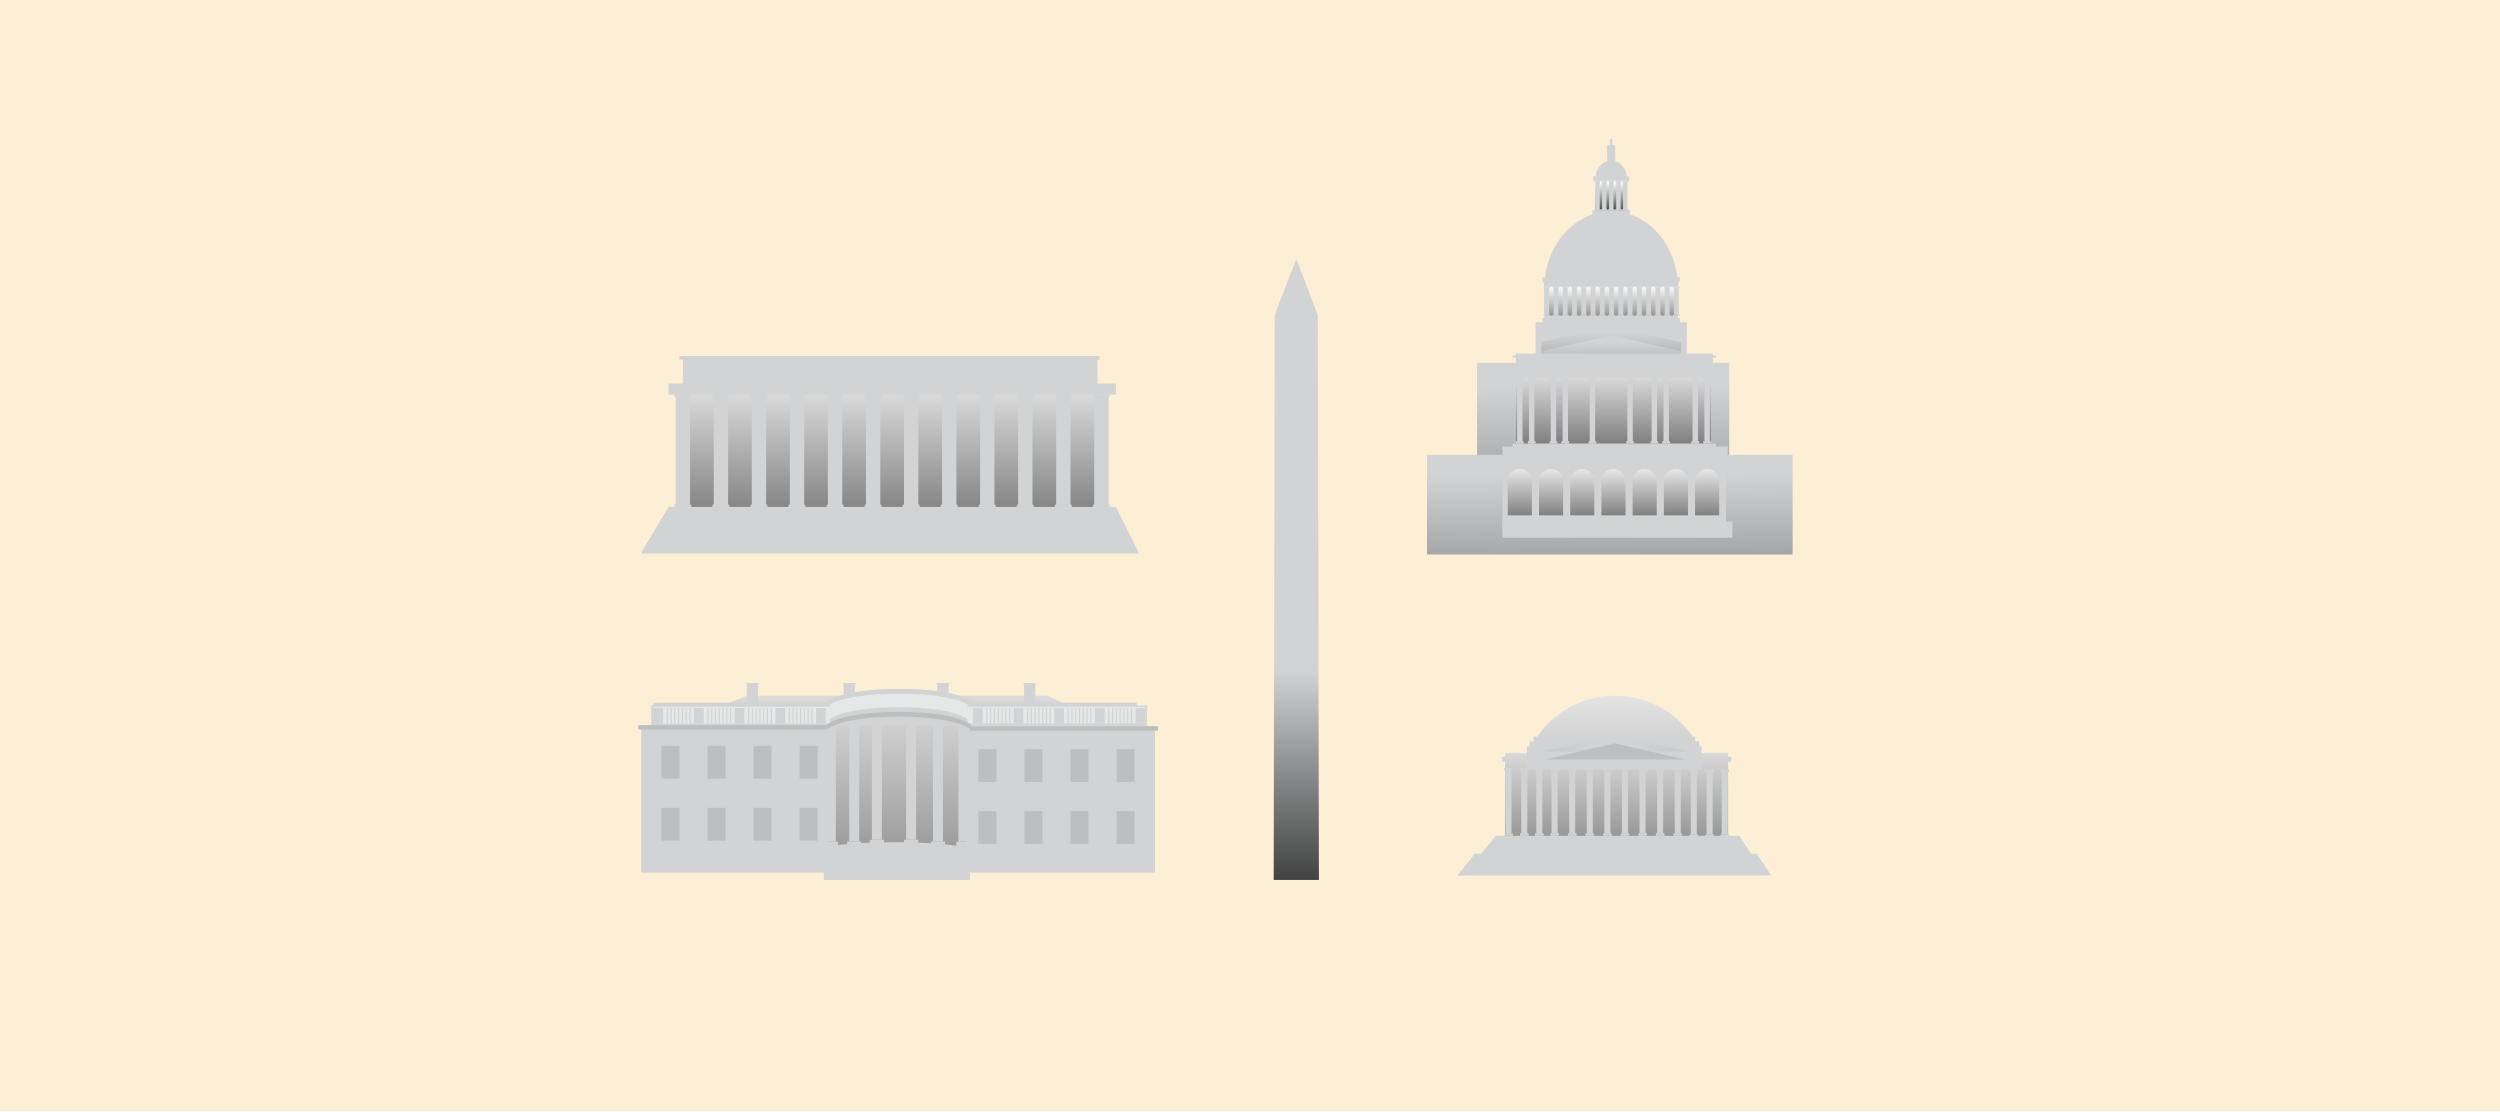
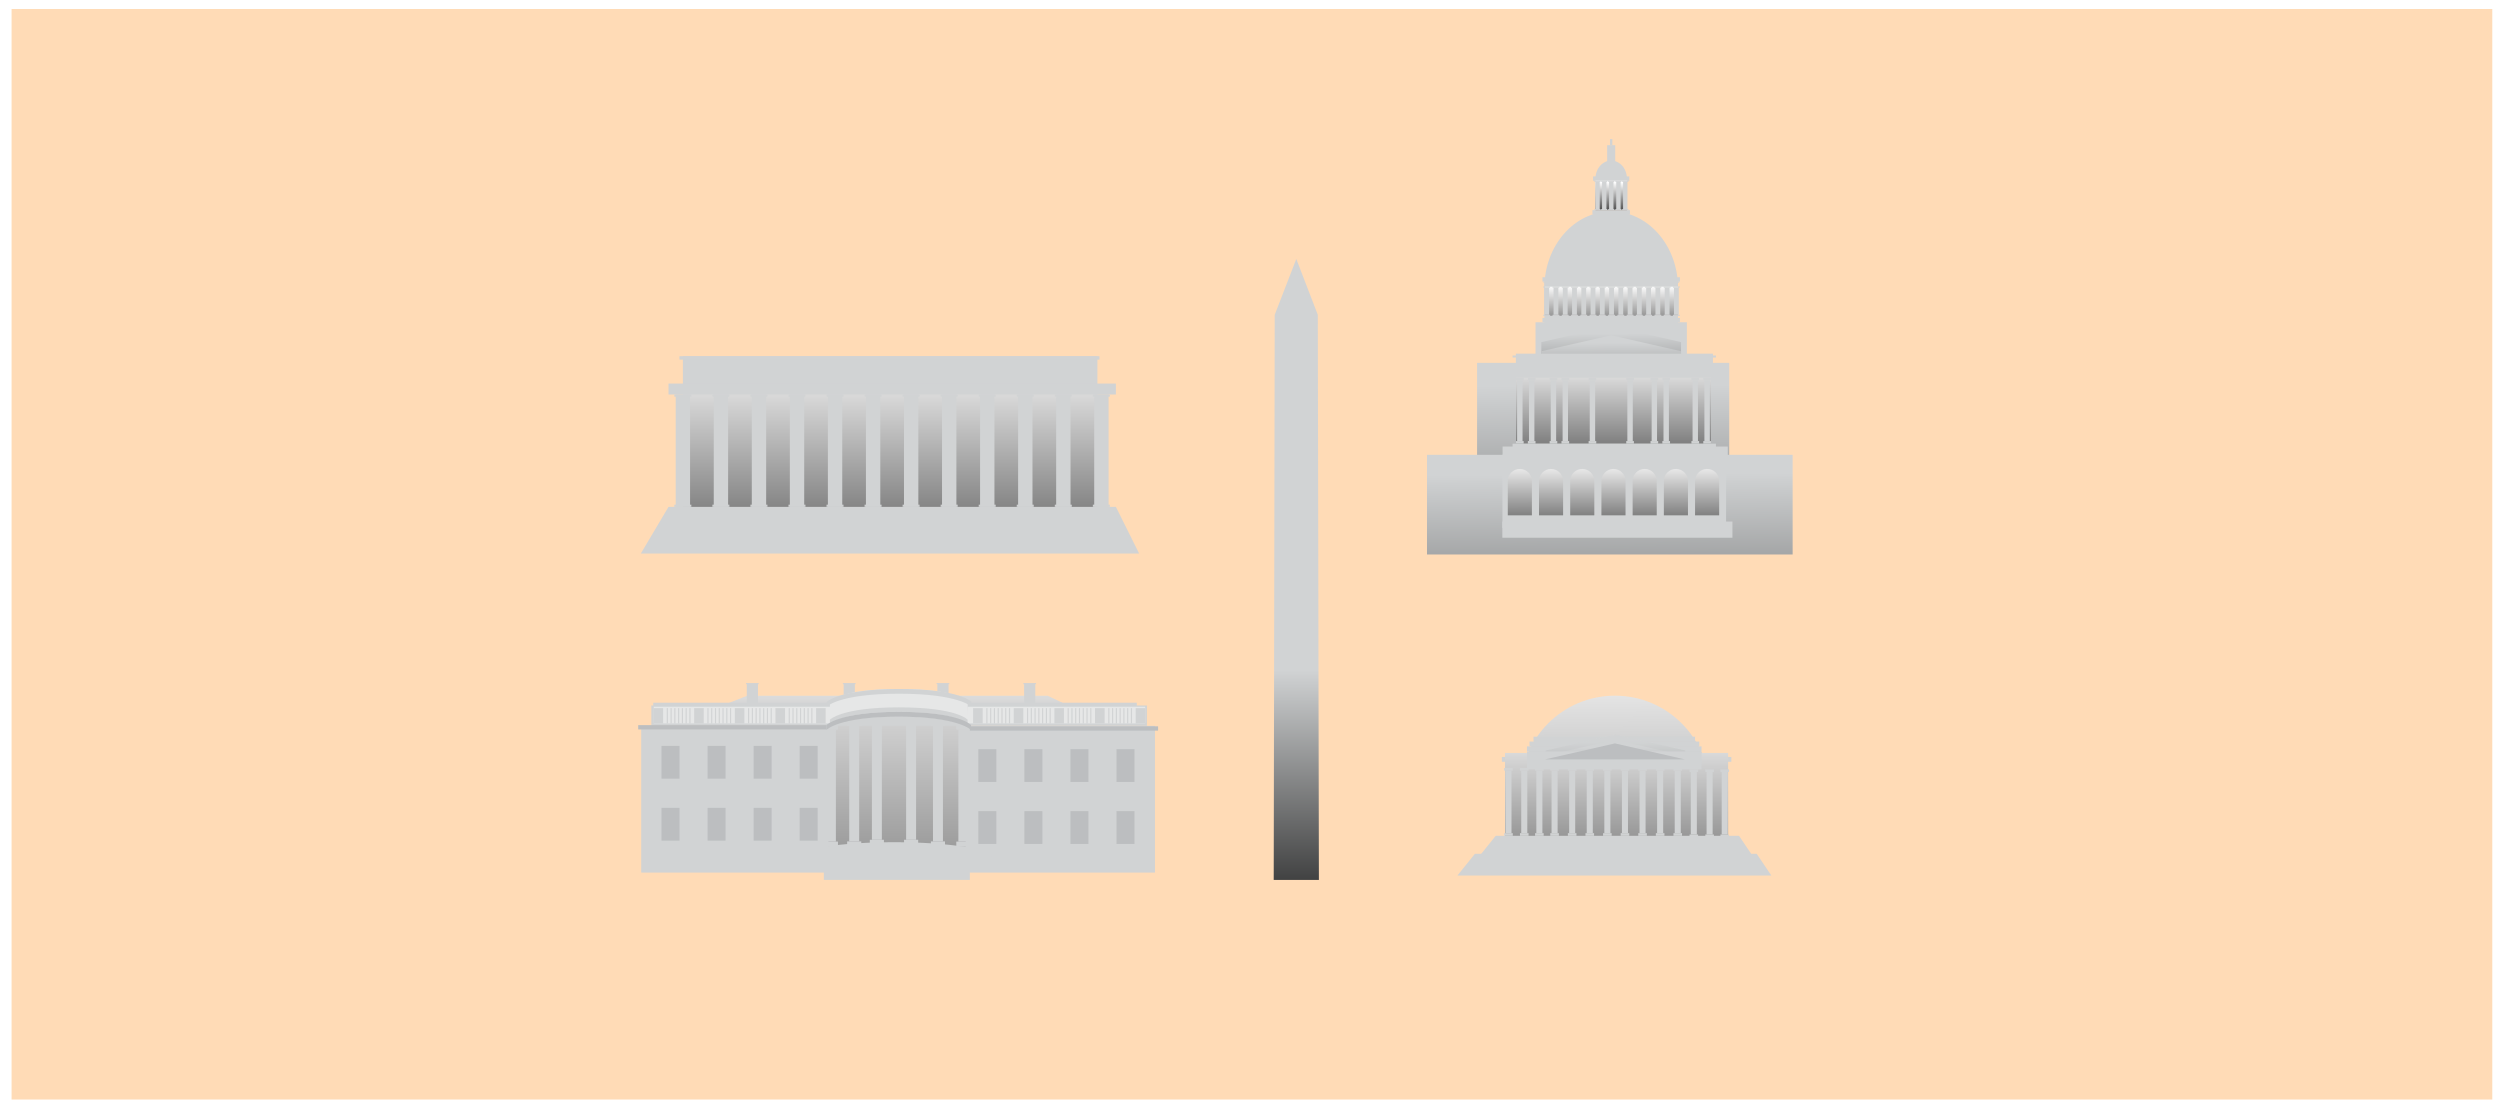
<svg xmlns="http://www.w3.org/2000/svg" version="1.1" id="Layer_1" x="0px" y="0px" viewBox="0 0 648 288" style="enable-background:new 0 0 648 288;" xml:space="preserve">
-   <rect style="opacity:0.34;fill:#F9CF87;" width="648" height="288" />
+   <rect x="3" y="2.333" style="fill:#FFDBB6;" width="643" height="282.667" />
  <g>
    <linearGradient id="SVGID_1_" gradientUnits="userSpaceOnUse" x1="232.201" y1="119.704" x2="232.201" y2="32.916" gradientTransform="matrix(1 0 0 -1 0 288)">
      <stop offset="0" style="stop-color:#FFFFFF" />
      <stop offset="1" style="stop-color:#000000" />
    </linearGradient>
    <polygon style="fill:url(#SVGID_1_);" points="275.595,182.257 188.807,182.257 193.632,180.334 271.544,180.334  " />
    <rect x="169.322" y="182.144" style="fill:#D1D3D4;" width="125.337" height="4.741" />
    <rect x="166.201" y="188.143" style="fill:#D1D3D4;" width="133.167" height="38.031" />
    <path style="fill:#E6E7E7;" d="M232.701,186.447" />
    <path style="fill:#E6E7E7;" d="M232.701,193.331" />
    <linearGradient id="SVGID_2_" gradientUnits="userSpaceOnUse" x1="232.513" y1="130.185" x2="232.513" y2="-30.262" gradientTransform="matrix(1 0 0 -1 0 288)">
      <stop offset="0" style="stop-color:#FFFFFF" />
      <stop offset="1" style="stop-color:#000000" />
    </linearGradient>
    <rect x="214.722" y="186.459" style="fill:url(#SVGID_2_);" width="35.583" height="36.988" />
    <g>
      <rect x="213.538" y="187.902" style="fill:#D1D3D4;" width="3.659" height="1.219" />
      <rect x="214.078" y="189.12" style="fill:#D1D3D4;" width="2.579" height="29.017" />
      <rect x="213.538" y="218.137" style="fill:#D1D3D4;" width="3.659" height="1.219" />
    </g>
    <g>
      <rect x="219.58" y="186.885" style="fill:#D1D3D4;" width="3.659" height="1.258" />
      <rect x="220.12" y="188.143" style="fill:#D1D3D4;" width="2.579" height="29.948" />
      <rect x="219.58" y="218.09" style="fill:#D1D3D4;" width="3.659" height="1.258" />
    </g>
    <g>
      <rect x="225.455" y="186.459" style="fill:#D1D3D4;" width="3.659" height="1.258" />
      <rect x="225.995" y="187.717" style="fill:#D1D3D4;" width="2.579" height="29.948" />
      <rect x="225.455" y="217.665" style="fill:#D1D3D4;" width="3.659" height="1.258" />
    </g>
    <g>
      <rect x="234.33" y="186.459" style="fill:#D1D3D4;" width="3.659" height="1.258" />
      <rect x="234.87" y="187.717" style="fill:#D1D3D4;" width="2.579" height="29.948" />
      <rect x="234.33" y="217.665" style="fill:#D1D3D4;" width="3.659" height="1.258" />
    </g>
    <g>
      <rect x="241.288" y="186.885" style="fill:#D1D3D4;" width="3.659" height="1.258" />
      <rect x="241.828" y="188.143" style="fill:#D1D3D4;" width="2.579" height="29.948" />
      <rect x="241.288" y="218.09" style="fill:#D1D3D4;" width="3.659" height="1.258" />
    </g>
    <g>
      <rect x="247.872" y="187.902" style="fill:#D1D3D4;" width="3.659" height="1.219" />
      <rect x="248.411" y="189.12" style="fill:#D1D3D4;" width="2.579" height="29.017" />
      <rect x="247.872" y="218.137" style="fill:#D1D3D4;" width="3.659" height="1.219" />
    </g>
    <ellipse style="fill:#D1D3D4;" cx="231.784" cy="222.234" rx="25.25" ry="3.94" />
    <rect x="171.465" y="193.331" style="fill:#BCBEC0;" width="4.667" height="8.5" />
    <rect x="183.401" y="193.331" style="fill:#BCBEC0;" width="4.667" height="8.5" />
    <rect x="195.337" y="193.331" style="fill:#BCBEC0;" width="4.667" height="8.5" />
    <rect x="207.273" y="193.331" style="fill:#BCBEC0;" width="4.667" height="8.5" />
    <rect x="171.465" y="209.392" style="fill:#BCBEC0;" width="4.667" height="8.5" />
    <rect x="183.401" y="209.392" style="fill:#BCBEC0;" width="4.667" height="8.5" />
    <rect x="195.337" y="209.392" style="fill:#BCBEC0;" width="4.667" height="8.5" />
    <rect x="207.273" y="209.392" style="fill:#BCBEC0;" width="4.667" height="8.5" />
    <rect x="253.586" y="194.185" style="fill:#BCBEC0;" width="4.667" height="8.5" />
    <rect x="265.522" y="194.185" style="fill:#BCBEC0;" width="4.667" height="8.5" />
    <rect x="277.458" y="194.185" style="fill:#BCBEC0;" width="4.667" height="8.5" />
    <rect x="289.394" y="194.185" style="fill:#BCBEC0;" width="4.667" height="8.5" />
    <rect x="253.586" y="210.247" style="fill:#BCBEC0;" width="4.667" height="8.5" />
    <rect x="265.522" y="210.247" style="fill:#BCBEC0;" width="4.667" height="8.5" />
    <rect x="277.458" y="210.247" style="fill:#BCBEC0;" width="4.667" height="8.5" />
    <g>
      <rect x="218.673" y="177.152" style="fill:#D1D3D4;" width="2.9" height="5.143" />
      <rect x="218.468" y="177.066" style="fill:#D1D3D4;" width="3.303" height="0.274" />
    </g>
    <g>
      <rect x="242.961" y="177.152" style="fill:#D1D3D4;" width="2.9" height="5.143" />
      <rect x="242.756" y="177.066" style="fill:#D1D3D4;" width="3.303" height="0.274" />
    </g>
    <rect x="289.394" y="210.247" style="fill:#BCBEC0;" width="4.667" height="8.5" />
    <rect x="168.822" y="182.864" style="fill:#D1D3D4;" width="128.462" height="5.279" />
    <path style="fill:#E6E7E7;" d="M250.991,188.511c0,0-3.295-2.768-18.036-2.768c-14.951,0-17.845,2.517-17.845,2.517v-6.478   c0,0,2.985-3.199,17.845-3.199c15.197,0,17.845,3.199,17.845,3.199L250.991,188.511z" />
    <path style="fill:#D1D3D4;" d="M251.793,183.171c0,0-3.26-3.36-18.74-3.36c-15.701,0-18.74,3.36-18.74,3.36v-1.229   c0,0,3.135-3.36,18.74-3.36c15.958,0,18.74,3.36,18.74,3.36V183.171z" />
    <rect x="250.8" y="183.187" style="fill:#E6E7E7;" width="46.047" height="4.327" />
    <rect x="169.455" y="183.187" style="fill:#E6E7E7;" width="45.851" height="4.327" />
    <path style="fill:#D1D3D4;" d="M250.8,187.717c0,0-3.105-3.199-17.845-3.199c-14.951,0-17.845,3.199-17.845,3.199v-1.171   c0,0,2.985-3.199,17.845-3.199c15.197,0,17.845,3.199,17.845,3.199V187.717z" />
    <polygon style="fill:#E6E7E7;" points="216.159,185.371 216.242,185.371 216.242,185.371  " />
    <path style="fill:#BCBEC0;" d="M251.695,189.207c0,0-3.26-3.436-18.74-3.436c-15.701,0-18.74,3.436-18.74,3.436v-1.257   c0,0,3.135-3.436,18.74-3.436c15.958,0,18.74,3.436,18.74,3.436V189.207z" />
    <g>
      <g>
        <rect x="172.821" y="183.547" style="fill:#D1D3D4;" width="0.299" height="3.967" />
        <rect x="173.798" y="183.547" style="fill:#D1D3D4;" width="0.299" height="3.967" />
        <rect x="174.775" y="183.547" style="fill:#D1D3D4;" width="0.299" height="3.967" />
        <rect x="175.752" y="183.547" style="fill:#D1D3D4;" width="0.299" height="3.967" />
        <rect x="176.728" y="183.547" style="fill:#D1D3D4;" width="0.299" height="3.967" />
        <rect x="177.705" y="183.547" style="fill:#D1D3D4;" width="0.299" height="3.967" />
        <rect x="178.682" y="183.547" style="fill:#D1D3D4;" width="0.299" height="3.967" />
      </g>
      <rect x="169.394" y="183.547" style="fill:#D1D3D4;" width="2.481" height="3.967" />
      <g>
        <rect x="183.355" y="183.547" style="fill:#D1D3D4;" width="0.299" height="3.967" />
        <rect x="184.332" y="183.547" style="fill:#D1D3D4;" width="0.299" height="3.967" />
        <rect x="185.309" y="183.547" style="fill:#D1D3D4;" width="0.299" height="3.967" />
        <rect x="186.286" y="183.547" style="fill:#D1D3D4;" width="0.299" height="3.967" />
        <rect x="187.262" y="183.547" style="fill:#D1D3D4;" width="0.299" height="3.967" />
        <rect x="188.239" y="183.547" style="fill:#D1D3D4;" width="0.299" height="3.967" />
        <rect x="189.216" y="183.547" style="fill:#D1D3D4;" width="0.299" height="3.967" />
      </g>
      <rect x="179.928" y="183.547" style="fill:#D1D3D4;" width="2.481" height="3.967" />
      <g>
        <rect x="193.889" y="183.547" style="fill:#D1D3D4;" width="0.299" height="3.967" />
        <rect x="194.866" y="183.547" style="fill:#D1D3D4;" width="0.299" height="3.967" />
        <rect x="195.843" y="183.547" style="fill:#D1D3D4;" width="0.299" height="3.967" />
        <rect x="196.82" y="183.547" style="fill:#D1D3D4;" width="0.299" height="3.967" />
        <rect x="197.797" y="183.547" style="fill:#D1D3D4;" width="0.299" height="3.967" />
        <rect x="198.773" y="183.547" style="fill:#D1D3D4;" width="0.299" height="3.967" />
        <rect x="199.75" y="183.547" style="fill:#D1D3D4;" width="0.299" height="3.967" />
      </g>
      <rect x="190.462" y="183.547" style="fill:#D1D3D4;" width="2.481" height="3.967" />
      <g>
        <rect x="204.424" y="183.547" style="fill:#D1D3D4;" width="0.299" height="3.967" />
        <rect x="205.4" y="183.547" style="fill:#D1D3D4;" width="0.299" height="3.967" />
        <rect x="206.377" y="183.547" style="fill:#D1D3D4;" width="0.299" height="3.967" />
        <rect x="207.354" y="183.547" style="fill:#D1D3D4;" width="0.299" height="3.967" />
        <rect x="208.331" y="183.547" style="fill:#D1D3D4;" width="0.299" height="3.967" />
        <rect x="209.307" y="183.547" style="fill:#D1D3D4;" width="0.299" height="3.967" />
        <rect x="210.284" y="183.547" style="fill:#D1D3D4;" width="0.299" height="3.967" />
      </g>
      <rect x="200.996" y="183.547" style="fill:#D1D3D4;" width="2.481" height="3.967" />
      <rect x="211.53" y="183.547" style="fill:#D1D3D4;" width="2.481" height="3.967" />
    </g>
    <g>
      <g>
        <rect x="255.657" y="183.549" style="fill:#D1D3D4;" width="0.299" height="3.967" />
        <rect x="256.634" y="183.549" style="fill:#D1D3D4;" width="0.299" height="3.967" />
        <rect x="257.611" y="183.549" style="fill:#D1D3D4;" width="0.299" height="3.967" />
        <rect x="258.588" y="183.549" style="fill:#D1D3D4;" width="0.299" height="3.967" />
        <rect x="259.564" y="183.549" style="fill:#D1D3D4;" width="0.299" height="3.967" />
        <rect x="260.541" y="183.549" style="fill:#D1D3D4;" width="0.299" height="3.967" />
        <rect x="261.518" y="183.549" style="fill:#D1D3D4;" width="0.299" height="3.967" />
      </g>
      <rect x="252.23" y="183.549" style="fill:#D1D3D4;" width="2.481" height="3.967" />
      <g>
        <rect x="266.191" y="183.549" style="fill:#D1D3D4;" width="0.299" height="3.967" />
        <rect x="267.168" y="183.549" style="fill:#D1D3D4;" width="0.299" height="3.967" />
        <rect x="268.145" y="183.549" style="fill:#D1D3D4;" width="0.299" height="3.967" />
        <rect x="269.122" y="183.549" style="fill:#D1D3D4;" width="0.299" height="3.967" />
        <rect x="270.098" y="183.549" style="fill:#D1D3D4;" width="0.299" height="3.967" />
        <rect x="271.075" y="183.549" style="fill:#D1D3D4;" width="0.299" height="3.967" />
        <rect x="272.052" y="183.549" style="fill:#D1D3D4;" width="0.299" height="3.967" />
      </g>
      <rect x="262.764" y="183.549" style="fill:#D1D3D4;" width="2.481" height="3.967" />
      <g>
        <rect x="276.725" y="183.549" style="fill:#D1D3D4;" width="0.299" height="3.967" />
        <rect x="277.702" y="183.549" style="fill:#D1D3D4;" width="0.299" height="3.967" />
        <rect x="278.679" y="183.549" style="fill:#D1D3D4;" width="0.299" height="3.967" />
        <rect x="279.656" y="183.549" style="fill:#D1D3D4;" width="0.299" height="3.967" />
        <rect x="280.633" y="183.549" style="fill:#D1D3D4;" width="0.299" height="3.967" />
        <rect x="281.609" y="183.549" style="fill:#D1D3D4;" width="0.299" height="3.967" />
        <rect x="282.586" y="183.549" style="fill:#D1D3D4;" width="0.299" height="3.967" />
      </g>
      <rect x="273.298" y="183.549" style="fill:#D1D3D4;" width="2.481" height="3.967" />
      <g>
        <rect x="287.26" y="183.549" style="fill:#D1D3D4;" width="0.299" height="3.967" />
        <rect x="288.236" y="183.549" style="fill:#D1D3D4;" width="0.299" height="3.967" />
        <rect x="289.213" y="183.549" style="fill:#D1D3D4;" width="0.299" height="3.967" />
        <rect x="290.19" y="183.549" style="fill:#D1D3D4;" width="0.299" height="3.967" />
        <rect x="291.167" y="183.549" style="fill:#D1D3D4;" width="0.299" height="3.967" />
        <rect x="292.143" y="183.549" style="fill:#D1D3D4;" width="0.299" height="3.967" />
        <rect x="293.12" y="183.549" style="fill:#D1D3D4;" width="0.299" height="3.967" />
      </g>
      <rect x="283.832" y="183.549" style="fill:#D1D3D4;" width="2.481" height="3.967" />
      <rect x="294.366" y="183.549" style="fill:#D1D3D4;" width="2.481" height="3.967" />
    </g>
    <rect x="165.422" y="187.955" style="fill:#BCBEC0;" width="48.794" height="1.112" />
    <rect x="251.382" y="188.264" style="fill:#BCBEC0;" width="48.794" height="1.112" />
    <g>
      <rect x="265.449" y="177.152" style="fill:#D1D3D4;" width="2.9" height="5.143" />
      <rect x="265.245" y="177.066" style="fill:#D1D3D4;" width="3.303" height="0.274" />
    </g>
    <g>
      <rect x="193.569" y="177.152" style="fill:#D1D3D4;" width="2.9" height="5.143" />
      <rect x="193.364" y="177.066" style="fill:#D1D3D4;" width="3.303" height="0.274" />
    </g>
    <rect x="213.538" y="219.356" style="fill:#D1D3D4;" width="37.844" height="8.716" />
  </g>
  <g>
    <rect x="392.062" y="92.145" style="fill:#D1D3D4;" width="52.711" height="0.527" />
    <g>
      <rect x="400.307" y="72.717" style="fill:#D1D3D4;" width="34.629" height="19.448" />
      <ellipse style="fill:#D1D3D4;" cx="417.622" cy="74.62" rx="17.315" ry="19.824" />
      <ellipse style="fill:#D1D3D4;" cx="417.621" cy="46.287" rx="4.075" ry="4.666" />
      <rect x="398.009" y="83.528" style="fill:#D1D3D4;" width="39.225" height="11.418" />
      <rect x="399.805" y="71.859" style="fill:#D1D3D4;" width="35.633" height="1.129" />
      <rect x="400.066" y="72.989" style="fill:#D1D3D4;" width="35.167" height="0.292" />
      <rect x="399.805" y="82.399" style="fill:#D1D3D4;" width="35.633" height="1.129" />
      <rect x="416.576" y="37.631" style="fill:#D1D3D4;" width="2.091" height="4.552" />
      <rect x="412.76" y="54.461" style="fill:#D1D3D4;" width="9.724" height="1.129" />
      <rect x="412.927" y="45.723" style="fill:#D1D3D4;" width="9.389" height="1.129" />
      <linearGradient id="SVGID_3_" gradientUnits="userSpaceOnUse" x1="417.682" y1="240.793" x2="417.498" y2="230.322" gradientTransform="matrix(1 0 0 -1 0 288)">
        <stop offset="0" style="stop-color:#FFFFFF" />
        <stop offset="1" style="stop-color:#000000" />
      </linearGradient>
      <rect x="413.544" y="46.852" style="fill:url(#SVGID_3_);" width="8.155" height="7.609" />
      <linearGradient id="SVGID_4_" gradientUnits="userSpaceOnUse" x1="417.685" y1="214.049" x2="417.685" y2="194.772" gradientTransform="matrix(1 0 0 -1 0 288)">
        <stop offset="0" style="stop-color:#FFFFFF" />
        <stop offset="1" style="stop-color:#000000" />
      </linearGradient>
      <rect x="400.434" y="74.31" style="fill:url(#SVGID_4_);" width="34.502" height="7.528" />
      <rect x="417.324" y="36.047" style="fill:#D1D3D4;" width="0.596" height="1.584" />
      <linearGradient id="SVGID_5_" gradientUnits="userSpaceOnUse" x1="417.588" y1="201.526" x2="417.837" y2="165.31" gradientTransform="matrix(1 0 0 -1 0 288)">
        <stop offset="0" style="stop-color:#D1D3D4" />
        <stop offset="1" style="stop-color:#000000" />
      </linearGradient>
      <polygon style="fill:url(#SVGID_5_);" points="435.73,94.068 399.513,94.068 399.513,88.674 417.622,84.532 435.73,88.674   " />
      <g>
        <rect x="413.275" y="46.852" style="fill:#D1D3D4;" width="1.61" height="0.295" />
        <rect x="413.513" y="47.147" style="fill:#D1D3D4;" width="1.135" height="7.035" />
        <rect x="413.275" y="54.182" style="fill:#D1D3D4;" width="1.61" height="0.295" />
      </g>
      <g>
        <rect x="415.02" y="46.844" style="fill:#D1D3D4;" width="1.61" height="0.295" />
        <rect x="415.257" y="47.139" style="fill:#D1D3D4;" width="1.135" height="7.035" />
        <rect x="415.02" y="54.174" style="fill:#D1D3D4;" width="1.61" height="0.295" />
      </g>
      <g>
        <rect x="416.841" y="46.852" style="fill:#D1D3D4;" width="1.61" height="0.295" />
        <rect x="417.078" y="47.147" style="fill:#D1D3D4;" width="1.135" height="7.035" />
        <rect x="416.841" y="54.182" style="fill:#D1D3D4;" width="1.61" height="0.295" />
      </g>
      <g>
        <rect x="418.691" y="46.852" style="fill:#D1D3D4;" width="1.61" height="0.295" />
        <rect x="418.929" y="47.147" style="fill:#D1D3D4;" width="1.135" height="7.035" />
        <rect x="418.691" y="54.182" style="fill:#D1D3D4;" width="1.61" height="0.295" />
      </g>
      <g>
        <rect x="420.467" y="46.852" style="fill:#D1D3D4;" width="1.61" height="0.295" />
        <rect x="420.704" y="47.147" style="fill:#D1D3D4;" width="1.135" height="7.035" />
        <rect x="420.467" y="54.182" style="fill:#D1D3D4;" width="1.61" height="0.295" />
      </g>
      <g>
        <rect x="402.418" y="74.261" style="fill:#D1D3D4;" width="1.772" height="0.295" />
        <rect x="402.68" y="74.556" style="fill:#D1D3D4;" width="1.249" height="7.035" />
        <rect x="402.418" y="81.591" style="fill:#D1D3D4;" width="1.772" height="0.295" />
      </g>
      <g>
        <rect x="400.017" y="74.261" style="fill:#D1D3D4;" width="1.772" height="0.295" />
        <rect x="400.279" y="74.556" style="fill:#D1D3D4;" width="1.249" height="7.035" />
        <rect x="400.017" y="81.591" style="fill:#D1D3D4;" width="1.772" height="0.295" />
      </g>
      <g>
        <rect x="404.82" y="74.261" style="fill:#D1D3D4;" width="1.772" height="0.295" />
        <rect x="405.081" y="74.556" style="fill:#D1D3D4;" width="1.249" height="7.035" />
        <rect x="404.82" y="81.591" style="fill:#D1D3D4;" width="1.772" height="0.295" />
      </g>
      <g>
        <rect x="407.221" y="74.261" style="fill:#D1D3D4;" width="1.772" height="0.295" />
        <rect x="407.482" y="74.556" style="fill:#D1D3D4;" width="1.249" height="7.035" />
        <rect x="407.221" y="81.591" style="fill:#D1D3D4;" width="1.772" height="0.295" />
      </g>
      <g>
        <rect x="409.622" y="74.261" style="fill:#D1D3D4;" width="1.772" height="0.295" />
        <rect x="409.883" y="74.556" style="fill:#D1D3D4;" width="1.249" height="7.035" />
        <rect x="409.622" y="81.591" style="fill:#D1D3D4;" width="1.772" height="0.295" />
      </g>
      <g>
        <rect x="412.023" y="74.261" style="fill:#D1D3D4;" width="1.772" height="0.295" />
        <rect x="412.285" y="74.556" style="fill:#D1D3D4;" width="1.249" height="7.035" />
        <rect x="412.023" y="81.591" style="fill:#D1D3D4;" width="1.772" height="0.295" />
      </g>
      <g>
        <rect x="414.424" y="74.261" style="fill:#D1D3D4;" width="1.772" height="0.295" />
        <rect x="414.686" y="74.556" style="fill:#D1D3D4;" width="1.249" height="7.035" />
        <rect x="414.424" y="81.591" style="fill:#D1D3D4;" width="1.772" height="0.295" />
      </g>
      <g>
        <rect x="416.826" y="74.261" style="fill:#D1D3D4;" width="1.772" height="0.295" />
        <rect x="417.087" y="74.556" style="fill:#D1D3D4;" width="1.249" height="7.035" />
        <rect x="416.826" y="81.591" style="fill:#D1D3D4;" width="1.772" height="0.295" />
      </g>
      <g>
        <rect x="419.227" y="74.261" style="fill:#D1D3D4;" width="1.772" height="0.295" />
        <rect x="419.488" y="74.556" style="fill:#D1D3D4;" width="1.249" height="7.035" />
        <rect x="419.227" y="81.591" style="fill:#D1D3D4;" width="1.772" height="0.295" />
      </g>
      <g>
        <rect x="421.628" y="74.261" style="fill:#D1D3D4;" width="1.772" height="0.295" />
        <rect x="421.889" y="74.556" style="fill:#D1D3D4;" width="1.249" height="7.035" />
        <rect x="421.628" y="81.591" style="fill:#D1D3D4;" width="1.772" height="0.295" />
      </g>
      <g>
        <rect x="424.029" y="74.261" style="fill:#D1D3D4;" width="1.772" height="0.295" />
        <rect x="424.291" y="74.556" style="fill:#D1D3D4;" width="1.249" height="7.035" />
        <rect x="424.029" y="81.591" style="fill:#D1D3D4;" width="1.772" height="0.295" />
      </g>
      <g>
        <rect x="426.43" y="74.261" style="fill:#D1D3D4;" width="1.772" height="0.295" />
        <rect x="426.692" y="74.556" style="fill:#D1D3D4;" width="1.249" height="7.035" />
        <rect x="426.43" y="81.591" style="fill:#D1D3D4;" width="1.772" height="0.295" />
      </g>
      <g>
        <rect x="428.832" y="74.261" style="fill:#D1D3D4;" width="1.772" height="0.295" />
        <rect x="429.093" y="74.556" style="fill:#D1D3D4;" width="1.249" height="7.035" />
        <rect x="428.832" y="81.591" style="fill:#D1D3D4;" width="1.772" height="0.295" />
      </g>
      <g>
        <rect x="431.233" y="74.261" style="fill:#D1D3D4;" width="1.772" height="0.295" />
        <rect x="431.494" y="74.556" style="fill:#D1D3D4;" width="1.249" height="7.035" />
        <rect x="431.233" y="81.591" style="fill:#D1D3D4;" width="1.772" height="0.295" />
      </g>
      <g>
        <rect x="433.634" y="74.261" style="fill:#D1D3D4;" width="1.772" height="0.295" />
        <rect x="433.895" y="74.556" style="fill:#D1D3D4;" width="1.249" height="7.035" />
        <rect x="433.634" y="81.591" style="fill:#D1D3D4;" width="1.772" height="0.295" />
      </g>
    </g>
    <linearGradient id="SVGID_6_" gradientUnits="userSpaceOnUse" x1="417.588" y1="199.156" x2="417.837" y2="162.94" gradientTransform="matrix(1 0 0 -1 0 288)">
      <stop offset="0" style="stop-color:#D1D3D4" />
      <stop offset="1" style="stop-color:#000000" />
    </linearGradient>
    <polygon style="fill:url(#SVGID_6_);" points="435.73,96.438 399.513,96.438 399.513,91.044 417.621,86.902 435.73,91.044  " />
    <linearGradient id="SVGID_7_" gradientUnits="userSpaceOnUse" x1="418.388" y1="190.43" x2="419.167" y2="77.096" gradientTransform="matrix(1 0 0 -1 0 288)">
      <stop offset="0" style="stop-color:#D1D3D4" />
      <stop offset="1" style="stop-color:#000000" />
    </linearGradient>
    <rect x="392.911" y="91.67" style="fill:url(#SVGID_7_);" width="51.079" height="29.878" />
    <linearGradient id="SVGID_8_" gradientUnits="userSpaceOnUse" x1="415.473" y1="188.079" x2="416.254" y2="74.378" gradientTransform="matrix(1 0 0 -1 0 288)">
      <stop offset="0" style="stop-color:#D1D3D4" />
      <stop offset="1" style="stop-color:#000000" />
    </linearGradient>
    <rect x="382.857" y="94.05" style="fill:url(#SVGID_8_);" width="65.356" height="29.878" />
    <linearGradient id="SVGID_9_" gradientUnits="userSpaceOnUse" x1="417.211" y1="165.115" x2="417.893" y2="65.82" gradientTransform="matrix(1 0 0 -1 0 288)">
      <stop offset="0" style="stop-color:#D1D3D4" />
      <stop offset="1" style="stop-color:#000000" />
    </linearGradient>
    <rect x="369.879" y="117.887" style="fill:url(#SVGID_9_);" width="94.772" height="25.833" />
    <linearGradient id="SVGID_10_" gradientUnits="userSpaceOnUse" x1="418.214" y1="197.32" x2="418.214" y2="148.854" gradientTransform="matrix(1 0 0 -1 0 288)">
      <stop offset="0" style="stop-color:#FFFFFF" />
      <stop offset="1" style="stop-color:#000000" />
    </linearGradient>
    <rect x="392.949" y="97.903" style="fill:url(#SVGID_10_);" width="50.529" height="17.084" />
    <rect x="389.437" y="117.843" style="fill:#D1D3D4;" width="57.962" height="19.007" />
    <g>
      <rect x="411.766" y="97.903" style="fill:#D1D3D4;" width="1.987" height="0.662" />
      <rect x="412.059" y="98.565" style="fill:#D1D3D4;" width="1.401" height="15.761" />
      <rect x="411.766" y="114.325" style="fill:#D1D3D4;" width="1.987" height="0.662" />
    </g>
    <g>
      <rect x="392.949" y="97.903" style="fill:#D1D3D4;" width="1.987" height="0.662" />
      <rect x="393.242" y="98.565" style="fill:#D1D3D4;" width="1.401" height="15.761" />
      <rect x="392.949" y="114.325" style="fill:#D1D3D4;" width="1.987" height="0.662" />
    </g>
    <g>
      <rect x="396.021" y="97.903" style="fill:#D1D3D4;" width="1.987" height="0.662" />
      <rect x="396.315" y="98.565" style="fill:#D1D3D4;" width="1.401" height="15.761" />
      <rect x="396.021" y="114.325" style="fill:#D1D3D4;" width="1.987" height="0.662" />
    </g>
    <g>
      <rect x="401.66" y="97.903" style="fill:#D1D3D4;" width="1.987" height="0.662" />
      <rect x="401.953" y="98.565" style="fill:#D1D3D4;" width="1.401" height="15.761" />
      <rect x="401.66" y="114.325" style="fill:#D1D3D4;" width="1.987" height="0.662" />
    </g>
    <g>
      <rect x="404.733" y="97.903" style="fill:#D1D3D4;" width="1.987" height="0.662" />
      <rect x="405.026" y="98.565" style="fill:#D1D3D4;" width="1.401" height="15.761" />
      <rect x="404.733" y="114.325" style="fill:#D1D3D4;" width="1.987" height="0.662" />
    </g>
    <g>
      <rect x="438.418" y="97.903" style="fill:#D1D3D4;" width="1.987" height="0.662" />
      <rect x="438.711" y="98.565" style="fill:#D1D3D4;" width="1.401" height="15.761" />
      <rect x="438.418" y="114.325" style="fill:#D1D3D4;" width="1.987" height="0.662" />
    </g>
    <g>
      <rect x="441.49" y="97.903" style="fill:#D1D3D4;" width="1.987" height="0.662" />
      <rect x="441.783" y="98.565" style="fill:#D1D3D4;" width="1.401" height="15.761" />
      <rect x="441.49" y="114.325" style="fill:#D1D3D4;" width="1.987" height="0.662" />
    </g>
    <g>
      <rect x="427.812" y="97.903" style="fill:#D1D3D4;" width="1.987" height="0.662" />
      <rect x="428.105" y="98.565" style="fill:#D1D3D4;" width="1.401" height="15.761" />
      <rect x="427.812" y="114.325" style="fill:#D1D3D4;" width="1.987" height="0.662" />
    </g>
    <g>
      <rect x="430.885" y="97.903" style="fill:#D1D3D4;" width="1.987" height="0.662" />
      <rect x="431.178" y="98.565" style="fill:#D1D3D4;" width="1.401" height="15.761" />
      <rect x="430.885" y="114.325" style="fill:#D1D3D4;" width="1.987" height="0.662" />
    </g>
    <g>
      <rect x="421.52" y="97.903" style="fill:#D1D3D4;" width="1.987" height="0.662" />
      <rect x="421.813" y="98.565" style="fill:#D1D3D4;" width="1.401" height="15.761" />
      <rect x="421.52" y="114.325" style="fill:#D1D3D4;" width="1.987" height="0.662" />
    </g>
    <rect x="392.062" y="115.002" style="fill:#D1D3D4;" width="52.711" height="1.096" />
    <rect x="389.47" y="115.743" style="fill:#D1D3D4;" width="58.368" height="4.199" />
    <rect x="389.407" y="135.181" style="fill:#D1D3D4;" width="59.64" height="4.199" />
    <g>
      <linearGradient id="SVGID_11_" gradientUnits="userSpaceOnUse" x1="418.195" y1="169.193" x2="418.247" y2="139.262" gradientTransform="matrix(1 0 0 -1 0 288)">
        <stop offset="0" style="stop-color:#FFFFFF" />
        <stop offset="1" style="stop-color:#000000" />
      </linearGradient>
      <path style="fill:url(#SVGID_11_);" d="M421.338,124.673c0,0.647,0,8.902,0,8.902h-6.25c0,0,0-8.017,0-8.902    c0-1.726,1.399-3.125,3.125-3.125S421.338,122.947,421.338,124.673z" />
      <linearGradient id="SVGID_12_" gradientUnits="userSpaceOnUse" x1="410.105" y1="169.193" x2="410.157" y2="139.262" gradientTransform="matrix(1 0 0 -1 0 288)">
        <stop offset="0" style="stop-color:#FFFFFF" />
        <stop offset="1" style="stop-color:#000000" />
      </linearGradient>
      <path style="fill:url(#SVGID_12_);" d="M413.248,124.673c0,0.647,0,8.902,0,8.902h-6.25c0,0,0-8.017,0-8.902    c0-1.726,1.399-3.125,3.125-3.125S413.248,122.947,413.248,124.673z" />
      <linearGradient id="SVGID_13_" gradientUnits="userSpaceOnUse" x1="402.015" y1="169.193" x2="402.067" y2="139.262" gradientTransform="matrix(1 0 0 -1 0 288)">
        <stop offset="0" style="stop-color:#FFFFFF" />
        <stop offset="1" style="stop-color:#000000" />
      </linearGradient>
      <path style="fill:url(#SVGID_13_);" d="M405.158,124.673c0,0.647,0,8.902,0,8.902h-6.25c0,0,0-8.017,0-8.902    c0-1.726,1.399-3.125,3.125-3.125S405.158,122.947,405.158,124.673z" />
      <linearGradient id="SVGID_14_" gradientUnits="userSpaceOnUse" x1="393.924" y1="169.193" x2="393.976" y2="139.262" gradientTransform="matrix(1 0 0 -1 0 288)">
        <stop offset="0" style="stop-color:#FFFFFF" />
        <stop offset="1" style="stop-color:#000000" />
      </linearGradient>
      <path style="fill:url(#SVGID_14_);" d="M397.067,124.673c0,0.647,0,8.902,0,8.902h-6.25c0,0,0-8.017,0-8.902    c0-1.726,1.399-3.125,3.125-3.125S397.067,122.947,397.067,124.673z" />
      <linearGradient id="SVGID_15_" gradientUnits="userSpaceOnUse" x1="426.285" y1="169.193" x2="426.337" y2="139.262" gradientTransform="matrix(1 0 0 -1 0 288)">
        <stop offset="0" style="stop-color:#FFFFFF" />
        <stop offset="1" style="stop-color:#000000" />
      </linearGradient>
      <path style="fill:url(#SVGID_15_);" d="M429.428,124.673c0,0.647,0,8.902,0,8.902h-6.25c0,0,0-8.017,0-8.902    c0-1.726,1.399-3.125,3.125-3.125S429.428,122.947,429.428,124.673z" />
      <linearGradient id="SVGID_16_" gradientUnits="userSpaceOnUse" x1="434.376" y1="169.193" x2="434.428" y2="139.262" gradientTransform="matrix(1 0 0 -1 0 288)">
        <stop offset="0" style="stop-color:#FFFFFF" />
        <stop offset="1" style="stop-color:#000000" />
      </linearGradient>
      <path style="fill:url(#SVGID_16_);" d="M437.519,124.673c0,0.647,0,8.902,0,8.902h-6.25c0,0,0-8.017,0-8.902    c0-1.726,1.399-3.125,3.125-3.125S437.519,122.947,437.519,124.673z" />
      <linearGradient id="SVGID_17_" gradientUnits="userSpaceOnUse" x1="442.466" y1="169.193" x2="442.518" y2="139.262" gradientTransform="matrix(1 0 0 -1 0 288)">
        <stop offset="0" style="stop-color:#FFFFFF" />
        <stop offset="1" style="stop-color:#000000" />
      </linearGradient>
      <path style="fill:url(#SVGID_17_);" d="M445.609,124.673c0,0.647,0,8.902,0,8.902h-6.25c0,0,0-8.017,0-8.902    c0-1.726,1.399-3.125,3.125-3.125S445.609,122.947,445.609,124.673z" />
    </g>
  </g>
  <linearGradient id="SVGID_18_" gradientUnits="userSpaceOnUse" x1="336.001" y1="114.345" x2="336.001" y2="35.115" gradientTransform="matrix(1 0 0 -1 0 288)">
    <stop offset="0" style="stop-color:#D1D3D4" />
    <stop offset="1" style="stop-color:#000000" />
  </linearGradient>
  <polygon style="fill:url(#SVGID_18_);" points="341.574,81.596 336,67.125 330.407,81.596 330.146,228.072 341.856,228.072 " />
  <g>
    <rect x="177.004" y="92.326" style="fill:#D1D3D4;" width="107.447" height="41.489" />
    <rect x="173.28" y="99.418" style="fill:#D1D3D4;" width="115.957" height="2.837" />
    <rect x="176.117" y="92.326" style="fill:#D1D3D4;" width="108.865" height="0.887" />
    <linearGradient id="SVGID_19_" gradientUnits="userSpaceOnUse" x1="230.727" y1="199.087" x2="230.727" y2="109.556" gradientTransform="matrix(1 0 0 -1 0 288)">
      <stop offset="0" style="stop-color:#FFFFFF" />
      <stop offset="1" style="stop-color:#000000" />
    </linearGradient>
    <rect x="177.004" y="102.255" style="fill:url(#SVGID_19_);" width="107.447" height="31.56" />
    <g>
      <g>
        <rect x="175.142" y="102.255" style="fill:#D1D3D4;" width="3.723" height="29.122" />
        <rect x="174.788" y="102.255" style="fill:#D1D3D4;" width="4.41" height="0.565" />
        <rect x="174.788" y="130.812" style="fill:#D1D3D4;" width="4.41" height="0.565" />
      </g>
      <g>
        <rect x="185.004" y="102.255" style="fill:#D1D3D4;" width="3.723" height="29.122" />
        <rect x="184.649" y="102.255" style="fill:#D1D3D4;" width="4.41" height="0.565" />
        <rect x="184.649" y="130.812" style="fill:#D1D3D4;" width="4.41" height="0.565" />
      </g>
      <g>
        <rect x="194.865" y="102.255" style="fill:#D1D3D4;" width="3.723" height="29.122" />
        <rect x="194.511" y="102.255" style="fill:#D1D3D4;" width="4.41" height="0.565" />
        <rect x="194.511" y="130.812" style="fill:#D1D3D4;" width="4.41" height="0.565" />
      </g>
      <g>
        <rect x="204.727" y="102.255" style="fill:#D1D3D4;" width="3.723" height="29.122" />
        <rect x="204.372" y="102.255" style="fill:#D1D3D4;" width="4.41" height="0.565" />
        <rect x="204.372" y="130.812" style="fill:#D1D3D4;" width="4.41" height="0.565" />
      </g>
      <g>
        <rect x="214.588" y="102.255" style="fill:#D1D3D4;" width="3.723" height="29.122" />
        <rect x="214.234" y="102.255" style="fill:#D1D3D4;" width="4.41" height="0.565" />
        <rect x="214.234" y="130.812" style="fill:#D1D3D4;" width="4.41" height="0.565" />
      </g>
      <g>
        <rect x="224.45" y="102.255" style="fill:#D1D3D4;" width="3.723" height="29.122" />
        <rect x="224.095" y="102.255" style="fill:#D1D3D4;" width="4.41" height="0.565" />
        <rect x="224.095" y="130.812" style="fill:#D1D3D4;" width="4.41" height="0.565" />
      </g>
      <g>
        <rect x="234.312" y="102.255" style="fill:#D1D3D4;" width="3.723" height="29.122" />
        <rect x="233.957" y="102.255" style="fill:#D1D3D4;" width="4.41" height="0.565" />
        <rect x="233.957" y="130.812" style="fill:#D1D3D4;" width="4.41" height="0.565" />
      </g>
      <g>
        <rect x="244.173" y="102.255" style="fill:#D1D3D4;" width="3.723" height="29.122" />
        <rect x="243.819" y="102.255" style="fill:#D1D3D4;" width="4.41" height="0.565" />
        <rect x="243.819" y="130.812" style="fill:#D1D3D4;" width="4.41" height="0.565" />
      </g>
      <g>
        <rect x="254.035" y="102.255" style="fill:#D1D3D4;" width="3.723" height="29.122" />
        <rect x="253.68" y="102.255" style="fill:#D1D3D4;" width="4.41" height="0.565" />
        <rect x="253.68" y="130.812" style="fill:#D1D3D4;" width="4.41" height="0.565" />
      </g>
      <g>
        <rect x="263.896" y="102.255" style="fill:#D1D3D4;" width="3.723" height="29.122" />
        <rect x="263.542" y="102.255" style="fill:#D1D3D4;" width="4.41" height="0.565" />
        <rect x="263.542" y="130.812" style="fill:#D1D3D4;" width="4.41" height="0.565" />
      </g>
      <g>
        <rect x="273.758" y="102.255" style="fill:#D1D3D4;" width="3.723" height="29.122" />
        <rect x="273.403" y="102.255" style="fill:#D1D3D4;" width="4.41" height="0.565" />
        <rect x="273.403" y="130.812" style="fill:#D1D3D4;" width="4.41" height="0.565" />
      </g>
      <g>
        <rect x="283.62" y="102.255" style="fill:#D1D3D4;" width="3.723" height="29.122" />
        <rect x="283.265" y="102.255" style="fill:#D1D3D4;" width="4.41" height="0.565" />
        <rect x="283.265" y="130.812" style="fill:#D1D3D4;" width="4.41" height="0.565" />
      </g>
    </g>
    <polygon style="fill:#D1D3D4;" points="295.266,143.478 166.1,143.478 173.28,131.377 289.238,131.377  " />
  </g>
  <g>
    <linearGradient id="SVGID_20_" gradientUnits="userSpaceOnUse" x1="418.3" y1="125.118" x2="419.429" y2="-39.117" gradientTransform="matrix(1 0 0 -1 0 288)">
      <stop offset="0" style="stop-color:#FFFFFF" />
      <stop offset="1" style="stop-color:#000000" />
    </linearGradient>
    <path style="fill:url(#SVGID_20_);" d="M443.042,204.774c0,13.505-11.086,19.351-24.592,19.351s-24.316-5.845-24.316-19.351   s10.948-24.454,24.454-24.454S443.042,191.268,443.042,204.774z" />
    <rect x="395.784" y="193.463" style="fill:#D1D3D4;" width="45.25" height="1.256" />
    <rect x="396.451" y="192.207" style="fill:#D1D3D4;" width="44" height="1.256" />
    <rect x="389.282" y="196.202" style="fill:#D1D3D4;" width="59.481" height="1.256" />
    <rect x="397.482" y="190.951" style="fill:#D1D3D4;" width="41.875" height="1.256" />
    <linearGradient id="SVGID_21_" gradientUnits="userSpaceOnUse" x1="418.711" y1="95.661" x2="418.96" y2="59.445" gradientTransform="matrix(1 0 0 -1 0 288)">
      <stop offset="0" style="stop-color:#D1D3D4" />
      <stop offset="1" style="stop-color:#000000" />
    </linearGradient>
    <polygon style="opacity:0.67;fill:url(#SVGID_21_);enable-background:new    ;" points="436.853,199.933 400.636,199.933    400.636,194.539 418.745,190.397 436.853,194.539  " />
    <linearGradient id="SVGID_22_" gradientUnits="userSpaceOnUse" x1="418.555" y1="94.295" x2="418.804" y2="58.079" gradientTransform="matrix(1 0 0 -1 0 288)">
      <stop offset="0" style="stop-color:#D1D3D4" />
      <stop offset="1" style="stop-color:#000000" />
    </linearGradient>
    <polygon style="fill:url(#SVGID_22_);" points="436.697,201.299 400.48,201.299 400.48,195.905 418.588,191.763 436.697,195.905     " />
    <linearGradient id="SVGID_23_" gradientUnits="userSpaceOnUse" x1="419.014" y1="105.412" x2="419.014" y2="21.016" gradientTransform="matrix(1 0 0 -1 0 288)">
      <stop offset="0" style="stop-color:#FFFFFF" />
      <stop offset="1" style="stop-color:#000000" />
    </linearGradient>
    <rect x="390.097" y="195.165" style="fill:url(#SVGID_23_);" width="57.833" height="29.75" />
    <rect x="395.794" y="194.759" style="fill:#D1D3D4;" width="45.25" height="2.718" />
    <rect x="395.794" y="196.693" style="fill:#D1D3D4;" width="45.25" height="2.718" />
    <g>
      <rect x="401.832" y="199.071" style="fill:#D1D3D4;" width="2.229" height="0.681" />
      <rect x="402.161" y="199.752" style="fill:#D1D3D4;" width="1.571" height="16.208" />
      <rect x="401.832" y="215.959" style="fill:#D1D3D4;" width="2.229" height="0.681" />
    </g>
    <g>
      <rect x="406.393" y="199.071" style="fill:#D1D3D4;" width="2.229" height="0.681" />
      <rect x="406.722" y="199.752" style="fill:#D1D3D4;" width="1.571" height="16.208" />
      <rect x="406.393" y="215.959" style="fill:#D1D3D4;" width="2.229" height="0.681" />
    </g>
    <g>
      <rect x="410.954" y="199.071" style="fill:#D1D3D4;" width="2.229" height="0.681" />
      <rect x="411.282" y="199.752" style="fill:#D1D3D4;" width="1.571" height="16.208" />
      <rect x="410.954" y="215.959" style="fill:#D1D3D4;" width="2.229" height="0.681" />
    </g>
    <g>
      <rect x="389.884" y="199.071" style="fill:#D1D3D4;" width="2.229" height="0.681" />
      <rect x="390.213" y="199.752" style="fill:#D1D3D4;" width="1.571" height="16.208" />
      <rect x="389.884" y="215.959" style="fill:#D1D3D4;" width="2.229" height="0.681" />
    </g>
    <g>
      <rect x="393.976" y="199.071" style="fill:#D1D3D4;" width="2.229" height="0.681" />
      <rect x="394.305" y="199.752" style="fill:#D1D3D4;" width="1.571" height="16.208" />
      <rect x="393.976" y="215.959" style="fill:#D1D3D4;" width="2.229" height="0.681" />
    </g>
    <g>
      <rect x="397.891" y="199.071" style="fill:#D1D3D4;" width="2.229" height="0.681" />
      <rect x="398.22" y="199.752" style="fill:#D1D3D4;" width="1.571" height="16.208" />
      <rect x="397.891" y="215.959" style="fill:#D1D3D4;" width="2.229" height="0.681" />
    </g>
    <g>
      <rect x="437.924" y="199.411" style="fill:#D1D3D4;" width="2.229" height="0.681" />
      <rect x="438.253" y="200.092" style="fill:#D1D3D4;" width="1.571" height="16.208" />
      <rect x="437.924" y="216.3" style="fill:#D1D3D4;" width="2.229" height="0.681" />
    </g>
    <g>
      <rect x="442.016" y="199.411" style="fill:#D1D3D4;" width="2.229" height="0.681" />
      <rect x="442.345" y="200.092" style="fill:#D1D3D4;" width="1.571" height="16.208" />
      <rect x="442.016" y="216.3" style="fill:#D1D3D4;" width="2.229" height="0.681" />
    </g>
    <g>
      <rect x="445.931" y="199.411" style="fill:#D1D3D4;" width="2.229" height="0.681" />
      <rect x="446.26" y="200.092" style="fill:#D1D3D4;" width="1.571" height="16.208" />
      <rect x="445.931" y="216.3" style="fill:#D1D3D4;" width="2.229" height="0.681" />
    </g>
    <g>
      <rect x="415.514" y="199.071" style="fill:#D1D3D4;" width="2.229" height="0.681" />
      <rect x="415.843" y="199.752" style="fill:#D1D3D4;" width="1.571" height="16.208" />
      <rect x="415.514" y="215.959" style="fill:#D1D3D4;" width="2.229" height="0.681" />
    </g>
    <g>
      <rect x="420.075" y="199.071" style="fill:#D1D3D4;" width="2.229" height="0.681" />
      <rect x="420.404" y="199.752" style="fill:#D1D3D4;" width="1.571" height="16.208" />
      <rect x="420.075" y="215.959" style="fill:#D1D3D4;" width="2.229" height="0.681" />
    </g>
    <g>
      <rect x="424.635" y="199.071" style="fill:#D1D3D4;" width="2.229" height="0.681" />
      <rect x="424.964" y="199.752" style="fill:#D1D3D4;" width="1.571" height="16.208" />
      <rect x="424.635" y="215.959" style="fill:#D1D3D4;" width="2.229" height="0.681" />
    </g>
    <g>
      <rect x="429.196" y="199.071" style="fill:#D1D3D4;" width="2.229" height="0.681" />
      <rect x="429.525" y="199.752" style="fill:#D1D3D4;" width="1.571" height="16.208" />
      <rect x="429.196" y="215.959" style="fill:#D1D3D4;" width="2.229" height="0.681" />
    </g>
    <g>
      <rect x="433.757" y="199.071" style="fill:#D1D3D4;" width="2.229" height="0.681" />
      <rect x="434.085" y="199.752" style="fill:#D1D3D4;" width="1.571" height="16.208" />
      <rect x="433.757" y="215.959" style="fill:#D1D3D4;" width="2.229" height="0.681" />
    </g>
    <polygon style="fill:#D1D3D4;" points="454.034,221.498 383.784,221.498 387.689,216.64 450.755,216.64  " />
    <polygon style="fill:#D1D3D4;" points="459.136,226.938 377.765,226.938 382.289,221.311 455.339,221.311  " />
    <polygon style="fill:#BCBEC0;" points="400.48,196.83 418.588,192.688 436.697,196.83  " />
  </g>
</svg>
